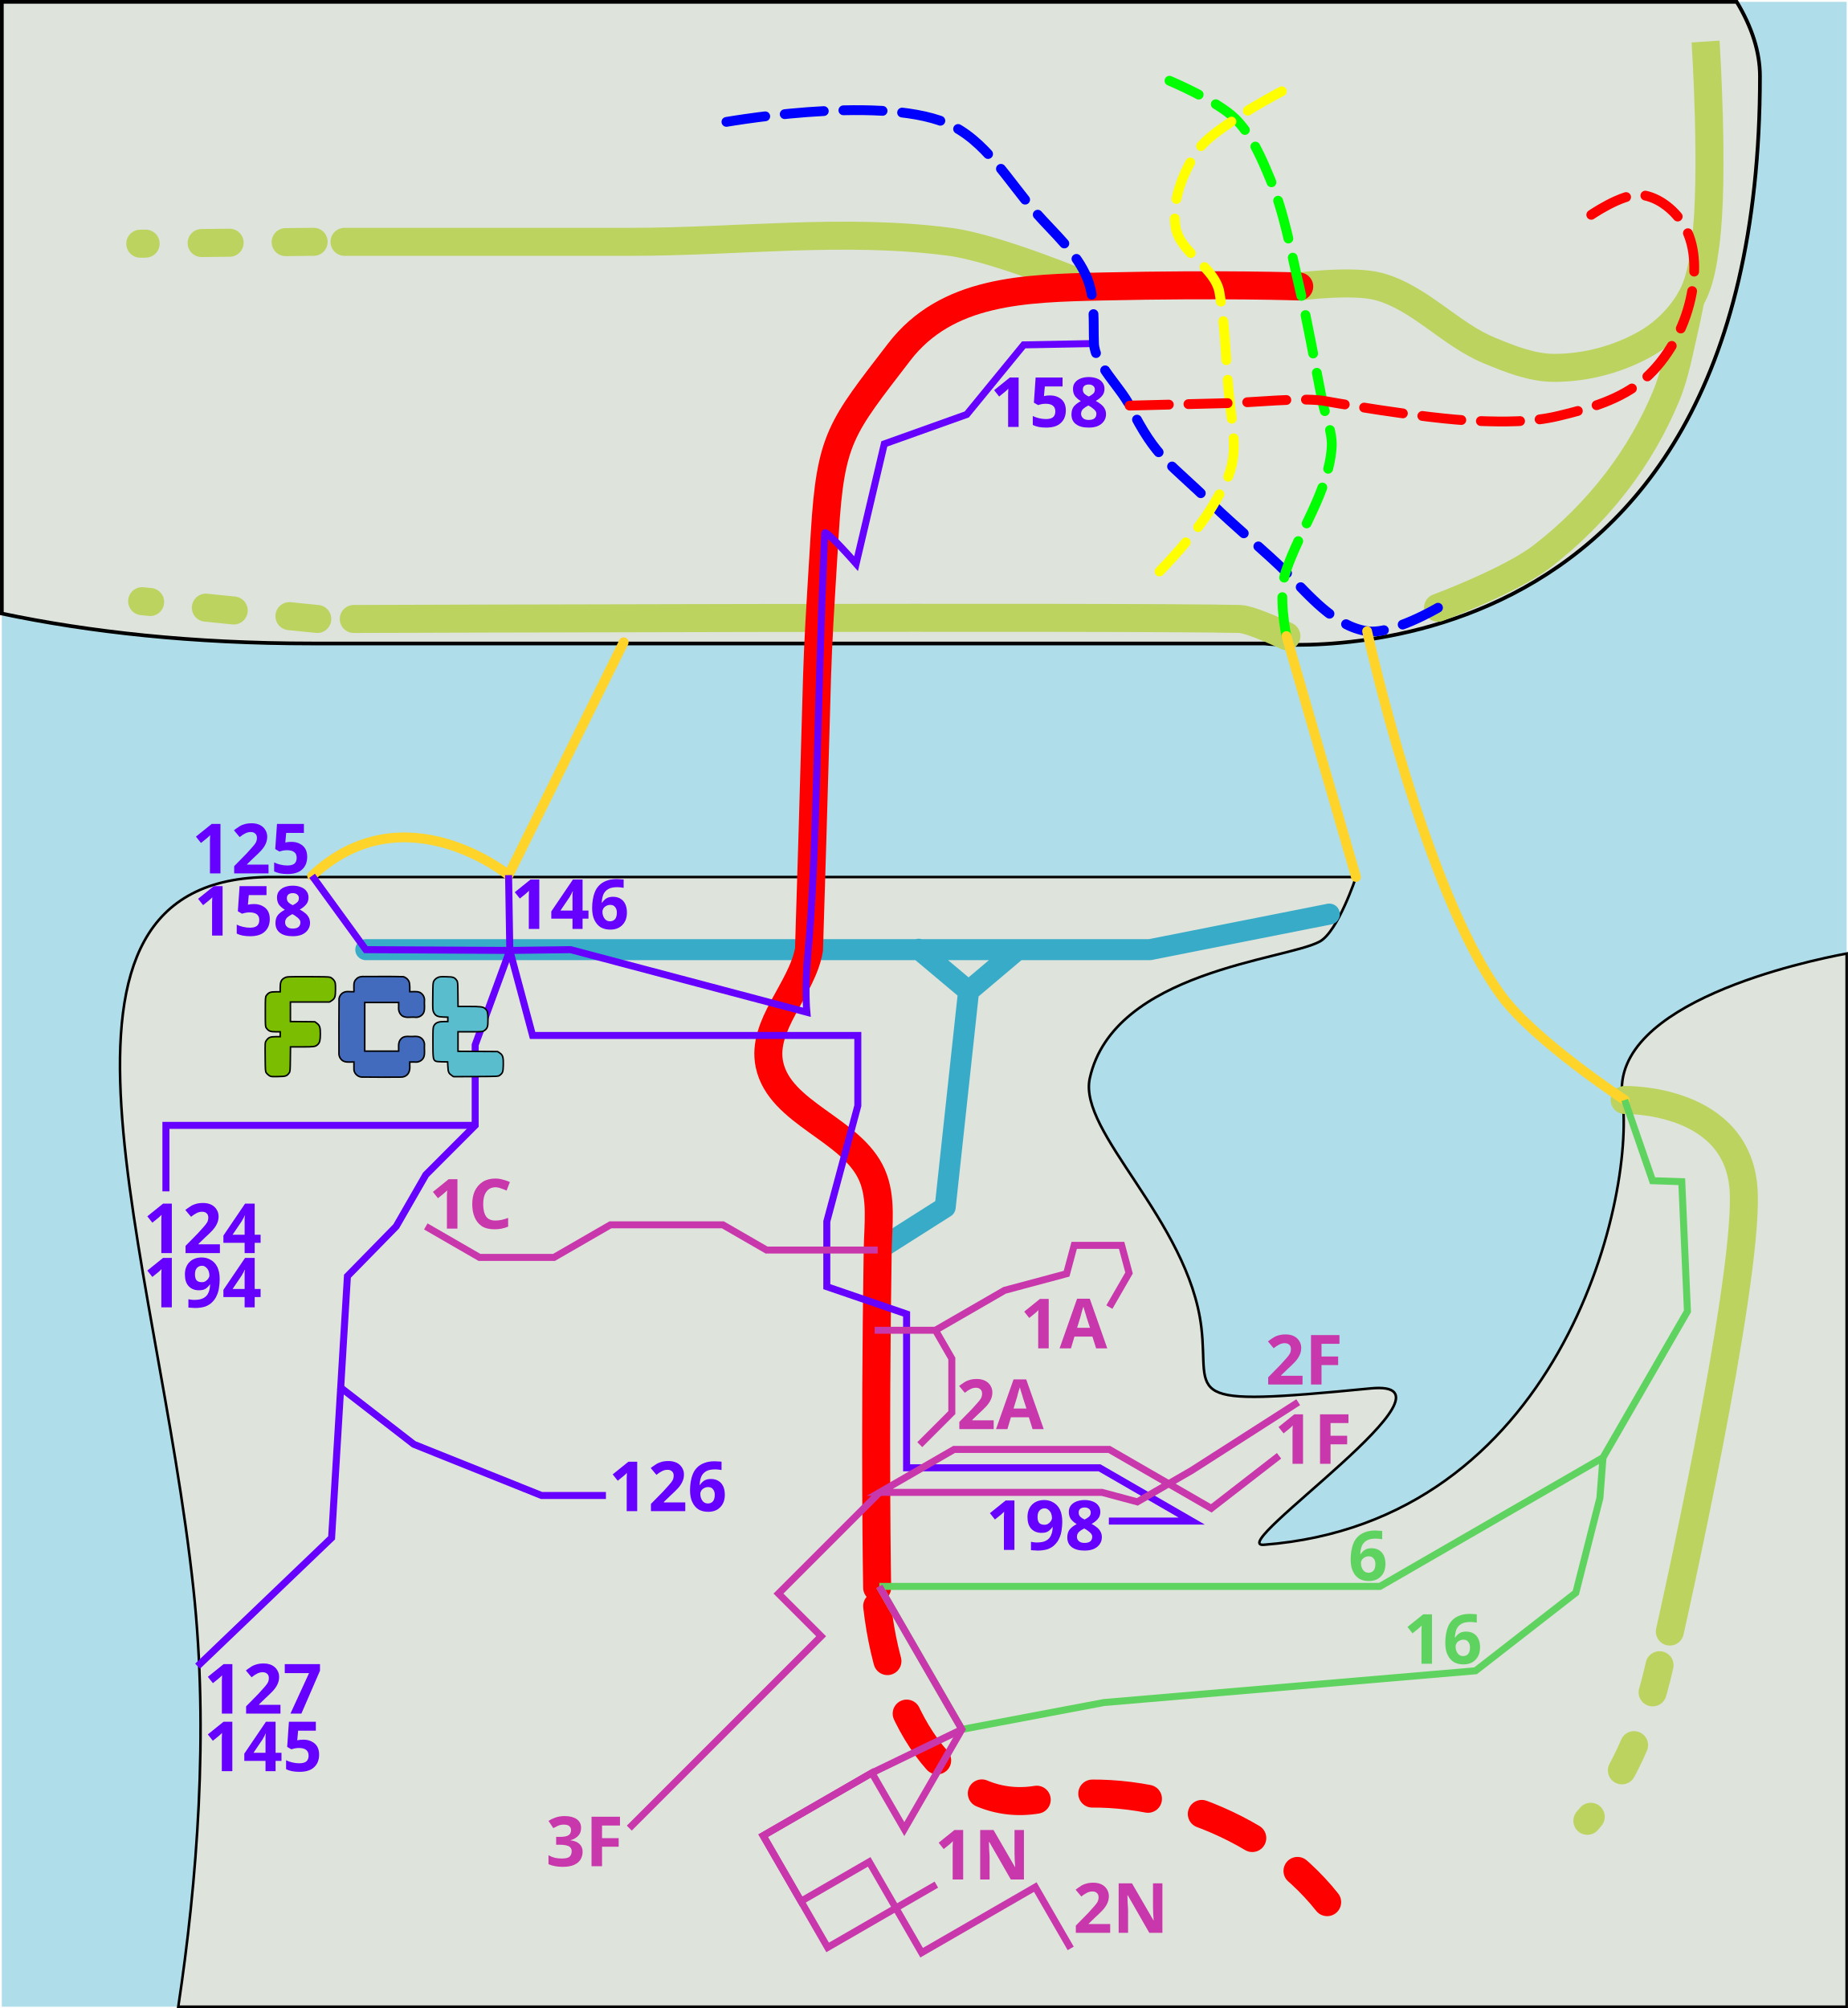
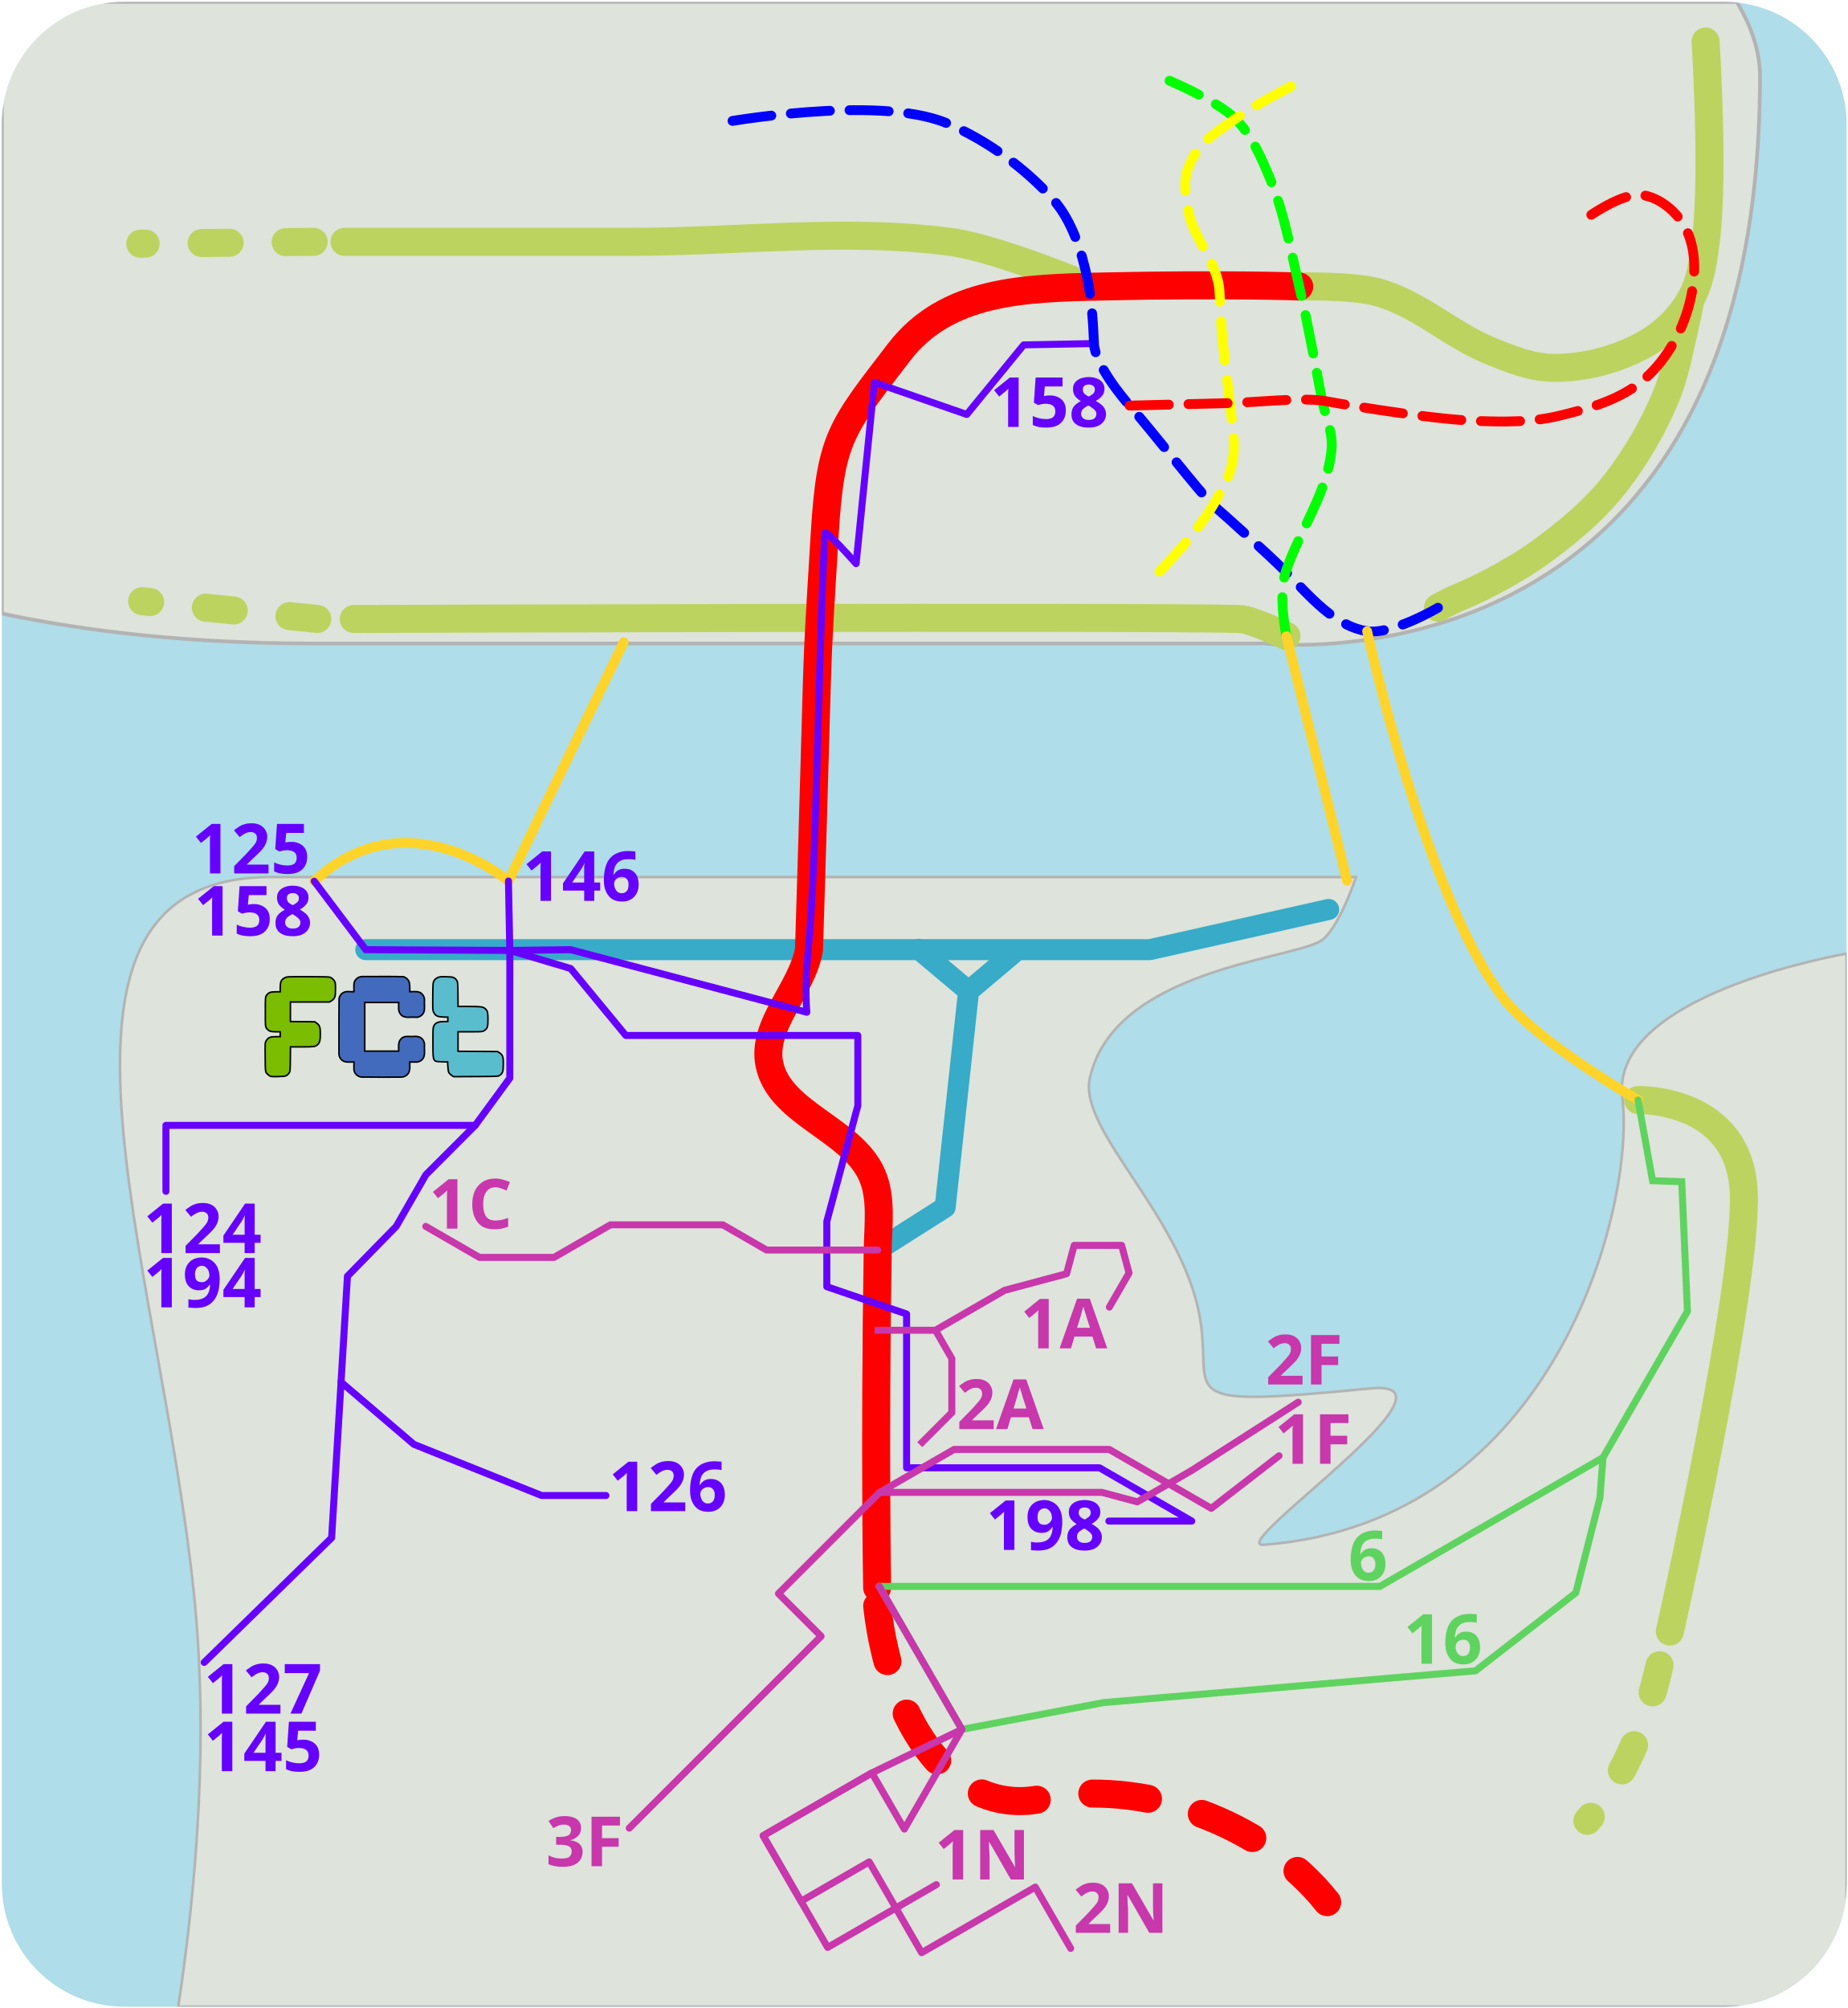
<svg xmlns="http://www.w3.org/2000/svg" width="131.985mm" height="143.404mm" viewBox="0 0 131.985 143.404" version="1.1" id="svg8">
-   <defs id="defs2" />
+   <defs id="defs2">
+     <clipPath clipPathUnits="userSpaceOnUse" id="clipPath907">
+       <rect ry="8.762" y="60.009" x="56.129" height="143.18" width="131.761" id="rect909" style="opacity:1;fill:#ffe62a;fill-opacity:1;stroke:#b3b3b3;stroke-width:0.5;stroke-linecap:round;stroke-linejoin:round;stroke-miterlimit:4;stroke-dasharray:none;stroke-opacity:1;paint-order:stroke fill markers" />
+     </clipPath>
+   </defs>
  <g id="layer1" transform="translate(-55.9971,-59.87645)">
-     <path style="opacity:1;fill:#afdde9;fill-opacity:1;stroke:none;stroke-width:0.455;stroke-linecap:round;stroke-linejoin:round;stroke-miterlimit:4;stroke-dasharray:none;stroke-dashoffset:0;stroke-opacity:1;paint-order:stroke fill markers" d="M 56.129,60.009 V 203.189 H 187.89 V 60.009 Z" id="rect903" />
-     <path style="fill:#dee3db;stroke:#000000;stroke-width:0.694px;stroke-linecap:butt;stroke-linejoin:miter;stroke-opacity:1" d="m 284.891,463.031 c -70.115,0 -30.851,100.964 -21.035,192.113 4.186,38.874 0.969,79.254 -4.09,112.812 h 450.371 V 483.688 c -10.818,2.013 -63.765,13.187 -60.555,38.871 3.571,28.571 -17.501,114.641 -96.787,120.713 -10.869,0.832 56.905,-44.934 28.82,-42.203 -52.705,5.125 -43.407,2.355 -45.684,-16.545 -3.463,-28.741 -33.36,-52.596 -30.101,-67.196 6.464,-28.955 52.972,-31.875 62.087,-36.894 4.902,-2.698 9.775,-17.402 9.775,-17.402 z" transform="scale(0.2645833)" id="path825" />
-     <path style="fill:#dee3db;stroke:#000000;stroke-width:1px;stroke-linecap:butt;stroke-linejoin:miter;stroke-opacity:1" d="m 212.143,226.805 v 165.113 c 23.624,4.971 51.341,8.074 83.781,8.074 h 256.979 c 0,0 133.83,15.553 133.83,-153.1 0,-6.562 -2.182,-13.297 -6.277,-20.088 z" transform="scale(0.2645833)" id="path827" />
+     <g id="g900" clip-path="url(#clipPath907)">
+       <path id="rect903" d="M 56.129,60.009 V 203.189 H 187.89 V 60.009 Z" style="opacity:1;fill:#afdde9;fill-opacity:1;stroke:none;stroke-width:0.455;stroke-linecap:round;stroke-linejoin:round;stroke-miterlimit:4;stroke-dasharray:none;stroke-dashoffset:0;stroke-opacity:1;paint-order:stroke fill markers" />
+       <path id="path825" transform="scale(0.2645833)" d="m 284.891,463.031 c -70.115,0 -30.851,100.964 -21.035,192.113 4.186,38.874 0.969,79.254 -4.09,112.812 h 450.371 V 483.688 c -10.818,2.013 -63.765,13.187 -60.555,38.871 3.571,28.571 -17.501,114.641 -96.787,120.713 -10.869,0.832 56.905,-44.934 28.82,-42.203 -52.705,5.125 -43.407,2.355 -45.684,-16.545 -3.463,-28.741 -33.36,-52.596 -30.101,-67.196 6.464,-28.955 52.972,-31.875 62.087,-36.894 4.902,-2.698 9.775,-17.402 9.775,-17.402 z" style="fill:#dee3db;stroke:#b3b3b3;stroke-width:0.694px;stroke-linecap:butt;stroke-linejoin:miter;stroke-opacity:1" />
+       <path id="path827" transform="scale(0.2645833)" d="m 212.143,226.805 v 165.113 c 23.624,4.971 51.341,8.074 83.781,8.074 h 256.979 c 0,0 133.83,15.553 133.83,-153.1 0,-6.562 -2.182,-13.297 -6.277,-20.088 z" style="fill:#dee3db;stroke:#b3b3b3;stroke-width:1px;stroke-linecap:butt;stroke-linejoin:miter;stroke-opacity:1" />
+     </g>
    <g id="g982">
-       <path id="path851" d="m 148.791,80.336 c 0,0 3.837,-0.488 5.659,0 2.939,0.787 5.094,3.399 7.905,4.564 1.485,0.615 3.05,1.248 4.658,1.248 2.277,0 4.626,-0.629 6.598,-1.768 1.276,-0.737 2.388,-1.849 3.125,-3.125 0.694,-1.202 0.897,-2.647 1.078,-4.023 0.626,-4.755 0,-14.388 0,-14.388" style="fill:none;stroke:#bcd35f;stroke-width:2;stroke-linecap:butt;stroke-linejoin:miter;stroke-miterlimit:4;stroke-dasharray:none;stroke-opacity:1" />
-       <path id="path853" d="m 158.703,103.278 c 0,0 5.134,-1.906 7.42,-3.66 1.995,-1.531 3.804,-3.34 5.336,-5.336 1.438,-1.874 2.64,-3.955 3.544,-6.138 0.664,-1.602 0.946,-3.339 1.347,-5.026 0.146,-0.617 0.386,-1.863 0.386,-1.863" style="fill:none;stroke:#bcd35f;stroke-width:2;stroke-linecap:round;stroke-linejoin:round;stroke-miterlimit:4;stroke-dasharray:none;stroke-opacity:1" />
+       <path id="path851" d="m 148.791,80.336 c 0,0 3.737,-0.087 5.559,0.401 2.939,0.787 5.194,2.999 8.005,4.163 1.485,0.615 3.05,1.248 4.658,1.248 2.277,0 4.626,-0.629 6.598,-1.768 1.276,-0.737 2.388,-1.849 3.125,-3.125 0.694,-1.202 0.897,-2.647 1.078,-4.023 0.28,-2.124 0.309,-5.221 0.257,-7.998 -0.065,-3.44 -0.257,-6.39 -0.257,-6.39" style="fill:none;stroke:#bcd35f;stroke-width:2;stroke-linecap:round;stroke-linejoin:round;stroke-miterlimit:4;stroke-dasharray:none;stroke-opacity:1" />
+       <path id="path853" d="m 158.703,103.278 c 0,0 0.687,-0.41 1.632,-0.801 1.703,-0.706 4.04,-1.992 5.488,-3.026 2.007,-1.432 4.105,-3.173 5.636,-5.169 1.438,-1.874 2.64,-3.955 3.544,-6.138 0.664,-1.602 0.946,-3.339 1.347,-5.026 0.146,-0.617 0.386,-1.863 0.386,-1.863" style="fill:none;stroke:#bcd35f;stroke-width:2;stroke-linecap:round;stroke-linejoin:round;stroke-miterlimit:4;stroke-dasharray:none;stroke-opacity:1" />
      <path id="path919" d="m 147.876,105.302 c 0,0 -2.513,-1.202 -3.338,-1.221 -7.859,-0.187 -63.273,0 -63.273,0" style="fill:none;stroke:#bcd35f;stroke-width:2;stroke-linecap:round;stroke-linejoin:round;stroke-miterlimit:4;stroke-dasharray:none;stroke-opacity:1" />
      <path id="path921" d="m 133.658,80.306 c 0,0 -6.458,-2.717 -9.816,-3.159 -7.513,-0.989 -15.156,0 -22.734,0 H 80.603" style="fill:none;stroke:#bcd35f;stroke-width:2;stroke-linecap:round;stroke-linejoin:round;stroke-miterlimit:4;stroke-dasharray:none;stroke-opacity:1" />
      <path id="path938" d="M 78.398,77.146 66.016,77.28" style="fill:none;stroke:#bcd35f;stroke-width:2;stroke-linecap:round;stroke-linejoin:round;stroke-miterlimit:4;stroke-dasharray:2, 4;stroke-dashoffset:0;stroke-opacity:1" />
      <path id="path940" d="M 78.659,104.081 66.149,102.811" style="fill:none;stroke:#bcd35f;stroke-width:2;stroke-linecap:round;stroke-linejoin:round;stroke-miterlimit:4;stroke-dasharray:2, 4;stroke-dashoffset:0;stroke-opacity:1" />
-       <path id="path942" d="m 172.035,138.434 c 0,0 8.239,-0.192 8.506,6.624 0.267,6.815 -5.279,31.337 -5.279,31.337" style="fill:none;stroke:#bcd35f;stroke-width:2;stroke-linecap:round;stroke-linejoin:miter;stroke-miterlimit:4;stroke-dasharray:none;stroke-opacity:1" />
+       <path id="path942" d="m 172.991,138.434 c 0,0 7.282,-0.192 7.549,6.624 0.267,6.815 -5.279,31.337 -5.279,31.337" style="fill:none;stroke:#bcd35f;stroke-width:2;stroke-linecap:round;stroke-linejoin:miter;stroke-miterlimit:4;stroke-dasharray:none;stroke-opacity:1" />
      <path id="path944" d="m 174.527,178.8 c -1.085,4.791 -2.825,8.458 -5.157,11.111" style="fill:none;stroke:#bcd35f;stroke-width:2;stroke-linecap:round;stroke-linejoin:miter;stroke-miterlimit:4;stroke-dasharray:2, 4;stroke-dashoffset:0;stroke-opacity:1;paint-order:stroke fill markers" />
    </g>
-     <path style="fill:none;stroke:#37abc8;stroke-width:1.5;stroke-linecap:round;stroke-linejoin:round;stroke-miterlimit:4;stroke-dasharray:none;stroke-opacity:1" d="m 82.123,127.697 h 14.629 17.027 24.347 l 12.816,-2.539 m -29.327,2.509 3.562,2.99 -1.672,15.436 -4.818,3.057 m 6.49,-18.493 3.418,-2.889" id="path821" />
+     <path style="fill:none;stroke:#37abc8;stroke-width:1.5;stroke-linecap:round;stroke-linejoin:round;stroke-miterlimit:4;stroke-dasharray:none;stroke-opacity:1" d="m 82.123,127.697 h 14.629 17.027 24.347 l 12.768,-2.87 m -29.28,2.84 3.562,2.99 -1.672,15.436 -4.818,3.057 m 6.49,-18.493 3.418,-2.889" id="path821" />
    <path style="fill:none;stroke:#ff0000;stroke-width:2;stroke-linecap:round;stroke-linejoin:miter;stroke-miterlimit:4;stroke-dasharray:none;stroke-opacity:1" d="m 148.791,80.336 c 0,0 -5.373,-0.193 -14.04,3.3e-5 -5.594,0.125 -11.131,0.25 -14.538,4.689 -4.162,5.424 -4.893,6.109 -5.309,12.933 -0.739,12.144 -0.359,5.364 -1.126,29.739 -0.499,2.85 -3.423,5.379 -2.824,8.21 0.743,3.509 5.886,4.598 7.323,7.884 0.718,1.641 0.436,3.568 0.408,5.359 -0.225,14.212 -0.039,24.109 -0.039,24.109" id="path823" />
-     <path style="fill:none;stroke:#6600ff;stroke-width:0.5;stroke-linecap:butt;stroke-linejoin:miter;stroke-miterlimit:4;stroke-dasharray:none;stroke-opacity:1" d="m 134.134,84.411 -5.021,0.095 -4.067,4.969 -5.889,2.104 -2.015,8.553 c 0,0 -2.222,-2.532 -2.238,-2.173 -0.016,0.366 -0.032,0.725 -0.048,1.077 -0.461,10.097 -0.534,22.615 -1.152,28.868 -0.25,2.526 -0.081,4.263 -0.081,4.263 l -16.873,-4.469 -4.343,0.055" id="path829" />
-     <path style="fill:none;stroke:#0000ff;stroke-width:0.7;stroke-linecap:round;stroke-linejoin:miter;stroke-miterlimit:4;stroke-dasharray:2.8, 1.4;stroke-dashoffset:0;stroke-opacity:1" d="m 158.703,103.278 c 0,0 -3.307,1.951 -5.064,1.675 -2.37,-0.372 -4.119,-2.544 -5.813,-4.243 -1.229,-1.233 -3.947,-3.532 -5.184,-4.758 -3.117,-3.09 -3.997,-3.185 -5.964,-7.109 -0.662,-1.321 -2.486,-2.956 -2.545,-4.432 -0.062,-1.552 0.103,-3.193 -0.476,-4.634 -0.735,-1.831 -2.33,-3.193 -3.636,-4.672 -2.012,-2.279 -3.64,-5.285 -6.448,-6.448 -4.968,-2.058 -16.132,0 -16.132,0" id="path841" />
+     <path style="fill:none;stroke:#6600ff;stroke-width:0.5;stroke-linecap:butt;stroke-linejoin:round;stroke-miterlimit:4;stroke-dasharray:none;stroke-opacity:1" d="m 134.134,84.411 -5.021,0.095 -4.067,4.969 -6.598,-2.29 -1.306,12.947 c 0,0 -2.222,-2.532 -2.238,-2.173 -0.016,0.366 -0.032,0.725 -0.048,1.077 -0.461,10.097 -0.534,22.615 -1.152,28.868 -0.25,2.526 -0.081,4.263 -0.081,4.263 l -16.873,-4.469 -4.343,0.055" id="path829" />
+     <path style="fill:none;stroke:#0000ff;stroke-width:0.7;stroke-linecap:round;stroke-linejoin:miter;stroke-miterlimit:4;stroke-dasharray:2.8, 1.4;stroke-dashoffset:0;stroke-opacity:1" d="m 158.703,103.278 c 0,0 -3.307,1.951 -5.064,1.675 -2.37,-0.372 -4.119,-2.544 -5.813,-4.243 -1.229,-1.233 -3.873,-3.612 -5.184,-4.758 -0.778,-0.681 -4.5,-5.47 -5.964,-7.109 -0.494,-0.553 -2.486,-2.956 -2.545,-4.432 -0.062,-1.552 -0.181,-3.193 -0.476,-4.634 -0.396,-1.933 -1.102,-4.138 -2.408,-5.617 -2.012,-2.279 -4.868,-4.34 -7.677,-5.503 -4.968,-2.058 -16.132,0 -16.132,0" id="path841" />
    <path style="fill:none;stroke:#00ff00;stroke-width:0.7;stroke-linecap:round;stroke-linejoin:miter;stroke-miterlimit:4;stroke-dasharray:2.8, 1.4;stroke-dashoffset:0;stroke-opacity:1" d="m 147.876,105.302 c 0,0 -0.617,-2.903 -0.05,-4.592 0.998,-2.972 3.026,-5.691 3.279,-8.816 0.094,-1.155 -0.445,-2.274 -0.671,-3.41 -0.542,-2.717 -1.008,-5.452 -1.643,-8.149 -0.607,-2.576 -1.056,-5.221 -2.071,-7.664 -0.637,-1.532 -1.316,-3.138 -2.489,-4.311 -1.281,-1.281 -4.707,-2.718 -4.707,-2.718" id="path843" />
-     <path style="fill:none;stroke:#ffff00;stroke-width:0.7;stroke-linecap:round;stroke-linejoin:miter;stroke-miterlimit:4;stroke-dasharray:2.8, 1.4;stroke-dashoffset:0;stroke-opacity:1" d="m 138.812,100.689 c 0,0 2.605,-2.641 3.831,-4.737 0.778,-1.329 1.334,-2.198 1.459,-3.733 0.087,-1.072 -0.141,-2.487 -0.263,-3.556 -0.312,-2.715 -0.245,-4.786 -0.736,-7.861 -0.297,-1.86 -2.833,-2.84 -3.14,-4.699 -0.294,-1.782 0.448,-3.702 1.403,-5.235 0.671,-1.077 1.834,-1.768 2.866,-2.507 1.407,-1.007 4.495,-2.595 4.495,-2.595" id="path845" />
+     <path style="fill:none;stroke:#ffff00;stroke-width:0.7;stroke-linecap:round;stroke-linejoin:miter;stroke-miterlimit:4;stroke-dasharray:2.8, 1.4;stroke-dashoffset:0;stroke-opacity:1" d="m 138.812,100.689 c 0,0 2.605,-2.641 3.831,-4.737 0.778,-1.329 1.334,-2.198 1.459,-3.733 0.087,-1.072 -0.141,-2.487 -0.263,-3.556 -0.312,-2.715 -0.63,-4.748 -0.736,-7.861 -0.073,-2.156 -1.912,-3.951 -2.219,-5.81 -0.294,-1.782 -0.474,-2.591 0.481,-4.125 0.671,-1.077 1.834,-1.768 2.866,-2.507 1.407,-1.007 4.495,-2.595 4.495,-2.595" id="path845" />
    <path style="fill:none;stroke:#ff0000;stroke-width:2;stroke-linecap:round;stroke-linejoin:miter;stroke-miterlimit:4;stroke-dasharray:4, 4;stroke-dashoffset:0;stroke-opacity:1" d="m 118.647,174.577 c 0.958,8.54 5.54,15.07 11.768,13.759 7.111,-1.497 15.838,1.658 20.371,7.385" id="path849" />
    <path style="fill:none;stroke:#ff0000;stroke-width:0.7;stroke-linecap:round;stroke-linejoin:miter;stroke-miterlimit:4;stroke-dasharray:2.8, 1.4;stroke-dashoffset:0;stroke-opacity:1" d="m 136.679,88.843 7.159,-0.18 c 1.671,-0.042 4.94,-0.396 6.596,-0.178 0,0 7.328,1.323 11.036,1.454 1.932,0.069 3.909,0.098 5.79,-0.348 2.198,-0.522 4.54,-1.174 6.227,-2.677 1.624,-1.447 2.768,-3.537 3.249,-5.658 0.381,-1.682 0.442,-3.649 -0.392,-5.159 -0.623,-1.128 -1.828,-2.14 -3.106,-2.299 -1.363,-0.169 -3.811,1.568 -3.811,1.568" id="path847" />
-     <path style="fill:none;stroke:#ffd42a;stroke-width:0.7;stroke-linecap:round;stroke-linejoin:miter;stroke-miterlimit:4;stroke-dasharray:none;stroke-opacity:1" d="m 147.876,105.302 4.972,17.208" id="path855" />
-     <path style="fill:none;stroke:#ffd42a;stroke-width:0.7;stroke-linecap:round;stroke-linejoin:miter;stroke-miterlimit:4;stroke-dasharray:none;stroke-opacity:1" d="m 153.64,104.953 c 0,0 4.059,18.572 9.616,26.063 2.389,3.221 8.779,7.418 8.779,7.418" id="path859" />
-     <path style="fill:none;stroke:#5fd35f;stroke-width:0.5;stroke-linecap:butt;stroke-linejoin:miter;stroke-miterlimit:4;stroke-dasharray:none;stroke-opacity:1" d="m 172.035,138.434 1.992,5.764 2.087,0.071 0.405,9.256 -6.032,10.448 -15.93,9.197 H 118.801" id="path862" />
-     <path style="fill:none;stroke:#5fd35f;stroke-width:0.5;stroke-linecap:butt;stroke-linejoin:miter;stroke-miterlimit:4;stroke-dasharray:none;stroke-opacity:1" d="m 170.486,163.973 -0.219,2.88 -1.721,6.773 -7.159,5.572 -26.55,2.268 -10.14,1.917 -5.896,-10.213" id="path864" />
-     <path style="fill:none;stroke:#6600ff;stroke-width:0.5;stroke-linecap:butt;stroke-linejoin:miter;stroke-miterlimit:4;stroke-dasharray:none;stroke-opacity:1" d="m 135.195,168.506 h 5.921 l -6.589,-3.804 h -13.779 v -10.984 l -5.698,-1.952 v -4.657 l 2.215,-8.266 v -5.018 H 105.304 94.036 l -1.628,-6.074 -2.472,6.749 v 5.746 l -3.526,3.531 -2.117,3.685 -3.482,3.556 -0.457,7.563 -0.673,11.122 -9.571,9.166" id="path866" />
-     <path style="fill:none;stroke:#6600ff;stroke-width:0.5;stroke-linecap:butt;stroke-linejoin:miter;stroke-miterlimit:4;stroke-dasharray:none;stroke-opacity:1" d="m 80.215,158.888 5.339,4.136 9.125,3.655 h 4.595" id="path868" />
-     <path style="fill:none;stroke:#c837ab;stroke-width:0.5;stroke-linecap:butt;stroke-linejoin:miter;stroke-miterlimit:4;stroke-dasharray:none;stroke-opacity:1" d="m 118.686,149.15 h -7.939 l -3.12,-1.801 h -8.031 l -4.029,2.326 h -5.326 l -3.832,-2.212" id="path889" />
-     <path style="fill:none;stroke:#c837ab;stroke-width:0.5;stroke-linecap:butt;stroke-linejoin:miter;stroke-miterlimit:4;stroke-dasharray:none;stroke-opacity:1" d="m 118.826,166.456 -7.229,7.229 3.047,3.047 -13.702,13.702" id="path891" />
-     <path style="fill:none;stroke:#c837ab;stroke-width:0.5;stroke-linecap:butt;stroke-linejoin:miter;stroke-miterlimit:4;stroke-dasharray:none;stroke-opacity:1" d="m 147.35,163.844 -4.84,3.753 -7.288,-4.208 h -11.083 l -5.312,3.067 h 15.875 l 2.525,0.677 3.871,-2.235 7.622,-4.881" id="path893" />
-     <path style="fill:none;stroke:#c837ab;stroke-width:0.5;stroke-linecap:butt;stroke-linejoin:miter;stroke-miterlimit:4;stroke-dasharray:none;stroke-opacity:1" d="m 118.801,173.17 5.896,10.213 -4.111,7.12 -2.317,-4.013 -7.767,4.484 4.607,7.98 7.766,-4.484" id="path895" />
-     <path style="fill:none;stroke:#c837ab;stroke-width:0.5;stroke-linecap:butt;stroke-linejoin:miter;stroke-miterlimit:4;stroke-dasharray:none;stroke-opacity:1" d="m 124.698,183.383 -6.428,3.107 -7.767,4.484 2.704,4.683 4.871,-2.812 3.745,6.486 8.117,-4.686 2.529,4.38" id="path897" />
+     <path style="fill:none;stroke:#ffd42a;stroke-width:0.7;stroke-linecap:round;stroke-linejoin:miter;stroke-miterlimit:4;stroke-dasharray:none;stroke-opacity:1" d="m 147.876,105.302 4.334,17.468" id="path855" />
+     <path style="fill:none;stroke:#ffd42a;stroke-width:0.7;stroke-linecap:round;stroke-linejoin:miter;stroke-miterlimit:4;stroke-dasharray:none;stroke-opacity:1" d="m 153.64,104.953 c 0,0 4.059,18.572 9.616,26.063 2.389,3.221 9.736,7.418 9.736,7.418" id="path859" />
+     <path style="fill:none;stroke:#5fd35f;stroke-width:0.5;stroke-linecap:round;stroke-linejoin:miter;stroke-miterlimit:4;stroke-dasharray:none;stroke-opacity:1" d="m 172.991,138.434 1.035,5.764 2.087,0.071 0.405,9.256 -6.032,10.448 -15.93,9.197 H 118.801" id="path862" />
+     <path style="fill:none;stroke:#5fd35f;stroke-width:0.5;stroke-linecap:round;stroke-linejoin:round;stroke-miterlimit:4;stroke-dasharray:none;stroke-opacity:1" d="m 170.486,163.973 -0.219,2.88 -1.721,6.773 -7.159,5.572 -26.55,2.268 -10.14,1.917 -5.896,-10.213" id="path864" />
+     <path style="fill:none;stroke:#6600ff;stroke-width:0.5;stroke-linecap:round;stroke-linejoin:round;stroke-miterlimit:4;stroke-dasharray:none;stroke-opacity:1" d="m 135.195,168.506 h 5.921 l -6.589,-3.804 h -13.779 v -10.984 l -5.698,-1.952 v -4.657 l 2.215,-8.266 v -5.018 h -11.96 -4.61 l -3.942,-4.782 -4.343,-1.292 -4e-6,9.119 -2.472,3.376 -3.526,3.531 -2.117,3.685 -3.482,3.556 -0.457,7.563 -0.673,11.122 -9.103,8.899" id="path866" />
+     <path style="fill:none;stroke:#6600ff;stroke-width:0.5;stroke-linecap:round;stroke-linejoin:miter;stroke-miterlimit:4;stroke-dasharray:none;stroke-opacity:1" d="m 80.354,158.581 5.201,4.444 9.125,3.655 h 4.595" id="path868" />
+     <path style="fill:none;stroke:#c837ab;stroke-width:0.5;stroke-linecap:round;stroke-linejoin:round;stroke-miterlimit:4;stroke-dasharray:none;stroke-opacity:1" d="m 118.686,149.15 h -7.939 l -3.12,-1.801 h -8.031 l -4.029,2.326 h -5.326 l -3.832,-2.212" id="path889" />
+     <path style="fill:none;stroke:#c837ab;stroke-width:0.5;stroke-linecap:round;stroke-linejoin:round;stroke-miterlimit:4;stroke-dasharray:none;stroke-opacity:1" d="m 118.826,166.456 -7.229,7.229 3.047,3.047 -13.702,13.702" id="path891" />
+     <path style="fill:none;stroke:#c837ab;stroke-width:0.5;stroke-linecap:round;stroke-linejoin:round;stroke-miterlimit:4;stroke-dasharray:none;stroke-opacity:1" d="m 147.35,163.844 -4.84,3.753 -7.288,-4.208 h -11.083 l -5.312,3.067 h 15.875 l 2.525,0.677 3.871,-2.235 7.622,-4.881" id="path893" />
+     <path style="fill:none;stroke:#c837ab;stroke-width:0.5;stroke-linecap:round;stroke-linejoin:round;stroke-miterlimit:4;stroke-dasharray:none;stroke-opacity:1" d="m 118.801,173.17 5.896,10.213 -4.111,7.12 -2.317,-4.013 -7.767,4.484 4.607,7.98 7.766,-4.484" id="path895" />
+     <path style="fill:none;stroke:#c837ab;stroke-width:0.5;stroke-linecap:round;stroke-linejoin:round;stroke-miterlimit:4;stroke-dasharray:none;stroke-opacity:1" d="m 124.698,183.383 -6.428,3.107 -7.767,4.484 2.704,4.683 4.871,-2.812 3.745,6.486 8.117,-4.686 2.529,4.38" id="path897" />
    <path style="fill:none;stroke:#c837ab;stroke-width:0.5;stroke-linecap:butt;stroke-linejoin:miter;stroke-miterlimit:4;stroke-dasharray:none;stroke-opacity:1" d="m 118.467,154.879 h 4.343 l 1.169,2.024 v 3.856 l -2.288,2.288" id="path899" />
-     <path style="fill:none;stroke:#c837ab;stroke-width:0.5;stroke-linecap:butt;stroke-linejoin:miter;stroke-miterlimit:4;stroke-dasharray:none;stroke-opacity:1" d="m 122.81,154.879 4.939,-2.852 4.426,-1.186 0.543,-2.025 h 3.389 l 0.529,1.975 -1.405,2.434" id="path901" />
-     <path style="fill:none;stroke:#ffd42a;stroke-width:0.7;stroke-linecap:round;stroke-linejoin:miter;stroke-miterlimit:4;stroke-dasharray:none;stroke-opacity:1" d="M 100.542,105.744 92.321,122.375 c 0,0 -7.465,-6.095 -14.032,0.047" id="path917" />
+     <path style="fill:none;stroke:#c837ab;stroke-width:0.5;stroke-linecap:round;stroke-linejoin:round;stroke-miterlimit:4;stroke-dasharray:none;stroke-opacity:1" d="m 122.81,154.879 4.939,-2.852 4.426,-1.186 0.543,-2.025 h 3.389 l 0.529,1.975 -1.405,2.434" id="path901" />
+     <path style="fill:none;stroke:#ffd42a;stroke-width:0.7;stroke-linecap:round;stroke-linejoin:miter;stroke-miterlimit:4;stroke-dasharray:none;stroke-opacity:1" d="m 100.542,105.744 -8.229,17.049 c 0,0 -7.306,-6.128 -13.874,0.014" id="path917" />
    <g id="g936" transform="matrix(0.4326628,0,0,0.4326628,48.40209,74.61155)">
      <path id="path926-6" d="m 77.202,143.599 c -0.619,-0.077 -1.164,-0.65 -1.096,-1.303 -0.003,-0.393 -0.001,-0.785 -0.002,-1.178 -0.55,-0.032 -1.144,0.081 -1.66,-0.079 -0.544,-0.172 -0.869,-0.777 -0.808,-1.336 -1e-4,-2.972 -0.027,-5.945 0.014,-8.916 0.067,-0.363 0.285,-0.72 0.628,-0.886 0.441,-0.27 1.012,-0.104 1.514,-0.146 0.383,0.122 0.323,-0.199 0.312,-0.472 0.015,-0.557 -0.121,-1.221 0.344,-1.632 0.318,-0.375 0.839,-0.431 1.316,-0.392 2.122,0.009 4.247,-0.038 6.366,0.026 0.487,0.168 0.906,0.584 0.908,1.125 0.075,0.436 0.019,0.898 0.036,1.345 0.572,0.04 1.189,-0.105 1.726,0.106 0.476,0.236 0.76,0.766 0.693,1.302 -0.04,0.593 0.095,1.225 -0.084,1.794 -0.203,0.535 -0.788,0.856 -1.36,0.767 -0.648,-0.066 -1.368,0.153 -1.967,-0.165 -0.451,-0.288 -0.654,-0.836 -0.595,-1.361 -2.5e-4,-0.303 -10e-5,-0.605 -1.5e-4,-0.908 -1.949,0 -3.898,0 -5.847,0 0,2.76 0,5.521 0,8.281 1.949,0 3.898,0 5.847,0 0.043,-0.705 -0.178,-1.532 0.37,-2.077 0.327,-0.355 0.827,-0.377 1.289,-0.343 0.556,0.058 1.17,-0.127 1.688,0.125 0.458,0.231 0.723,0.76 0.66,1.271 -0.042,0.591 0.099,1.226 -0.084,1.791 -0.197,0.556 -0.806,0.868 -1.384,0.78 -0.317,2.5e-4 -0.634,1e-4 -0.951,1.5e-4 -0.038,0.645 0.131,1.356 -0.225,1.925 -0.252,0.405 -0.73,0.587 -1.191,0.57 -2.151,8.4e-4 -4.305,0.026 -6.455,-0.014 z" style="display:inline;fill:#426bbd;fill-opacity:1;stroke:#000000;stroke-width:0.5;stroke-linecap:round;stroke-linejoin:round;stroke-miterlimit:4;stroke-dasharray:none;stroke-opacity:1;paint-order:stroke markers fill" />
      <path id="path1027" d="m 62.052,143.37 c -0.142,-0.096 -0.329,-0.271 -0.416,-0.388 -0.151,-0.204 -0.159,-0.315 -0.18,-2.574 -0.022,-2.359 -0.022,-2.36 0.153,-2.62 0.341,-0.506 0.583,-0.603 1.505,-0.603 h 0.82 v -0.529 -0.529 h -0.82 c -0.899,0 -1.133,-0.088 -1.478,-0.554 -0.153,-0.206 -0.158,-0.297 -0.158,-2.621 0,-2.325 0.005,-2.415 0.158,-2.621 0.345,-0.466 0.579,-0.554 1.478,-0.554 h 0.82 l 0.001,-0.775 c 0.002,-0.951 0.146,-1.282 0.677,-1.55 0.335,-0.169 0.361,-0.17 3.756,-0.17 2.238,0 3.492,0.028 3.631,0.081 0.267,0.101 0.53,0.344 0.692,0.638 0.1,0.181 0.124,0.434 0.121,1.247 -0.005,1.194 -0.086,1.44 -0.579,1.76 l -0.317,0.205 h -3.273 -3.273 v 1.735 1.735 l 2.066,0.022 2.066,0.022 0.285,0.218 c 0.441,0.336 0.528,0.616 0.521,1.679 -0.006,1.021 -0.084,1.351 -0.386,1.639 -0.35,0.334 -0.521,0.357 -2.587,0.357 H 65.383 l -0.024,2.073 c -0.023,1.956 -0.033,2.085 -0.18,2.282 -0.361,0.484 -0.471,0.518 -1.721,0.544 -1.096,0.023 -1.159,0.016 -1.405,-0.151 z" style="display:inline;fill:#7bbd00;fill-opacity:1;stroke:#000000;stroke-width:0.5;stroke-linecap:round;stroke-linejoin:round;stroke-miterlimit:4;stroke-dasharray:none;stroke-opacity:1;paint-order:stroke markers fill" />
      <path id="path1031" d="m 92.211,143.367 c -0.485,-0.33 -0.559,-0.506 -0.604,-1.429 l -0.041,-0.838 -0.945,-0.014 c -0.558,-0.008 -1.01,-0.05 -1.105,-0.103 -0.34,-0.19 -0.369,-0.429 -0.369,-3.005 0,-2.291 0.008,-2.433 0.153,-2.684 0.253,-0.437 0.686,-0.605 1.564,-0.605 h 0.74 v -0.483 -0.483 l -0.813,-0.028 c -0.971,-0.034 -1.272,-0.172 -1.53,-0.704 -0.155,-0.319 -0.16,-0.417 -0.138,-2.586 0.022,-2.197 0.027,-2.261 0.196,-2.532 0.104,-0.167 0.307,-0.343 0.508,-0.44 0.303,-0.147 0.436,-0.16 1.39,-0.138 1.146,0.027 1.272,0.069 1.628,0.545 0.147,0.197 0.157,0.325 0.178,2.282 l 0.022,2.073 1.905,0.003 c 1.987,0.003 2.301,0.045 2.636,0.348 0.334,0.302 0.39,0.538 0.394,1.655 0.004,1.194 -0.07,1.428 -0.554,1.754 -0.247,0.166 -0.3,0.17 -2.32,0.17 h -2.068 v 1.736 1.736 l 3.313,0.022 3.313,0.022 0.308,0.204 c 0.476,0.315 0.571,0.65 0.539,1.9 -0.029,1.109 -0.074,1.242 -0.547,1.595 -0.203,0.152 -0.307,0.156 -3.855,0.177 l -3.647,0.021 z" style="display:inline;fill:#5abdce;fill-opacity:1;stroke:#000000;stroke-width:0.5;stroke-linecap:round;stroke-linejoin:round;stroke-miterlimit:4;stroke-dasharray:none;stroke-opacity:1;paint-order:stroke markers fill" />
    </g>
    <text xml:space="preserve" style="font-style:normal;font-variant:normal;font-weight:900;font-stretch:normal;font-size:5.292px;line-height:1.25;font-family:'Noto Sans';-inkscape-font-specification:'Noto Sans Heavy';letter-spacing:0px;word-spacing:0px;fill:#c837ab;fill-opacity:1;stroke:none;stroke-width:0.265" x="132.633" y="197.91" id="text948">
      <tspan id="tspan946" x="132.633" y="197.91" style="font-size:4.939px;fill:#c837ab;fill-opacity:1;stroke-width:0.265">2N</tspan>
    </text>
    <text xml:space="preserve" style="font-style:normal;font-variant:normal;font-weight:900;font-stretch:normal;font-size:10.583px;line-height:1.25;font-family:'Noto Sans';-inkscape-font-specification:'Noto Sans Heavy';letter-spacing:0px;word-spacing:0px;fill:#c837ab;fill-opacity:1;stroke:none;stroke-width:0.265" x="122.744" y="194.101" id="text952">
      <tspan id="tspan950" x="122.744" y="194.101" style="font-size:4.939px;fill:#c837ab;fill-opacity:1;stroke-width:0.265">1N</tspan>
    </text>
    <text xml:space="preserve" style="font-style:normal;font-variant:normal;font-weight:900;font-stretch:normal;font-size:5.292px;line-height:1.25;font-family:'Noto Sans';-inkscape-font-specification:'Noto Sans Heavy';letter-spacing:0px;word-spacing:0px;fill:#c837ab;fill-opacity:1;stroke:none;stroke-width:0.265" x="94.985" y="193.15" id="text948-3">
      <tspan id="tspan946-6" x="94.985" y="193.15" style="font-size:4.939px;fill:#c837ab;fill-opacity:1;stroke-width:0.265">3F</tspan>
    </text>
-     <path style="fill:none;stroke:#6600ff;stroke-width:0.5;stroke-linecap:butt;stroke-linejoin:miter;stroke-miterlimit:4;stroke-dasharray:none;stroke-opacity:1" d="m 92.321,122.375 0.088,5.377 -10.286,-0.055 -3.834,-5.274" id="path972" />
+     <path style="fill:none;stroke:#6600ff;stroke-width:0.5;stroke-linecap:round;stroke-linejoin:miter;stroke-miterlimit:4;stroke-dasharray:none;stroke-opacity:1" d="m 92.312,122.793 0.096,4.959 -10.286,-0.055 -3.684,-4.89" id="path972" />
    <text xml:space="preserve" style="font-style:normal;font-variant:normal;font-weight:900;font-stretch:normal;font-size:5.292px;line-height:1.25;font-family:'Noto Sans';-inkscape-font-specification:'Noto Sans Heavy';letter-spacing:0px;word-spacing:0px;fill:#c837ab;fill-opacity:1;stroke:none;stroke-width:0.265" x="147.016" y="164.413" id="text948-3-7">
      <tspan id="tspan946-6-5" x="147.016" y="164.413" style="font-size:4.939px;fill:#c837ab;fill-opacity:1;stroke-width:0.265">1F</tspan>
    </text>
    <text xml:space="preserve" style="font-style:normal;font-variant:normal;font-weight:900;font-stretch:normal;font-size:5.292px;line-height:1.25;font-family:'Noto Sans';-inkscape-font-specification:'Noto Sans Heavy';letter-spacing:0px;word-spacing:0px;fill:#c837ab;fill-opacity:1;stroke:none;stroke-width:0.265" x="146.373" y="158.753" id="text948-3-3">
      <tspan id="tspan946-6-56" x="146.373" y="158.753" style="font-size:4.939px;fill:#c837ab;fill-opacity:1;stroke-width:0.265">2F</tspan>
    </text>
    <text xml:space="preserve" style="font-style:normal;font-variant:normal;font-weight:900;font-stretch:normal;font-size:5.292px;line-height:1.25;font-family:'Noto Sans';-inkscape-font-specification:'Noto Sans Heavy';letter-spacing:0px;word-spacing:0px;fill:#c837ab;fill-opacity:1;stroke:none;stroke-width:0.265" x="128.85" y="156.172" id="text948-3-7-2">
      <tspan id="tspan946-6-5-9" x="128.85" y="156.172" style="font-size:4.939px;fill:#c837ab;fill-opacity:1;stroke-width:0.265">1A</tspan>
    </text>
    <text xml:space="preserve" style="font-style:normal;font-variant:normal;font-weight:900;font-stretch:normal;font-size:5.292px;line-height:1.25;font-family:'Noto Sans';-inkscape-font-specification:'Noto Sans Heavy';letter-spacing:0px;word-spacing:0px;fill:#c837ab;fill-opacity:1;stroke:none;stroke-width:0.265" x="124.314" y="161.936" id="text948-3-7-2-1">
      <tspan id="tspan946-6-5-9-2" x="124.314" y="161.936" style="font-size:4.939px;fill:#c837ab;fill-opacity:1;stroke-width:0.265">2A</tspan>
    </text>
    <text xml:space="preserve" style="font-style:normal;font-variant:normal;font-weight:900;font-stretch:normal;font-size:5.292px;line-height:1.25;font-family:'Noto Sans';-inkscape-font-specification:'Noto Sans Heavy';letter-spacing:0px;word-spacing:0px;fill:#6600ff;fill-opacity:1;stroke:none;stroke-width:0.265" x="99.462" y="167.794" id="text948-3-7-2-7">
      <tspan id="tspan946-6-5-9-0" x="99.462" y="167.794" style="font-size:4.939px;fill:#6600ff;fill-opacity:1;stroke-width:0.265">126</tspan>
    </text>
    <text xml:space="preserve" style="font-style:normal;font-variant:normal;font-weight:900;font-stretch:normal;font-size:5.292px;line-height:1.25;font-family:'Noto Sans';-inkscape-font-specification:'Noto Sans Heavy';letter-spacing:0px;word-spacing:0px;fill:#6600ff;fill-opacity:1;stroke:none;stroke-width:0.265" x="70.547" y="182.252" id="text948-3-7-2-9">
      <tspan id="tspan946-6-5-9-3" x="70.547" y="182.252" style="font-size:4.939px;fill:#6600ff;fill-opacity:1;stroke-width:0.265">127</tspan>
    </text>
    <text xml:space="preserve" style="font-style:normal;font-variant:normal;font-weight:900;font-stretch:normal;font-size:5.292px;line-height:1.25;font-family:'Noto Sans';-inkscape-font-specification:'Noto Sans Heavy';letter-spacing:0px;word-spacing:0px;fill:#6600ff;fill-opacity:1;stroke:none;stroke-width:0.265" x="69.696" y="122.248" id="text948-3-7-2-9-6">
      <tspan x="69.696" y="122.248" style="font-size:4.939px;fill:#6600ff;fill-opacity:1;stroke-width:0.265" id="tspan1119">125</tspan>
    </text>
-     <text xml:space="preserve" style="font-style:normal;font-variant:normal;font-weight:900;font-stretch:normal;font-size:5.292px;line-height:1.25;font-family:'Noto Sans';-inkscape-font-specification:'Noto Sans Heavy';letter-spacing:0px;word-spacing:0px;fill:#6600ff;fill-opacity:1;stroke:none;stroke-width:0.265" x="92.47" y="126.217" id="text948-3-7-2-9-62">
-       <tspan id="tspan946-6-5-9-3-6" x="92.47" y="126.217" style="font-size:4.939px;fill:#6600ff;fill-opacity:1;stroke-width:0.265">146</tspan>
+     <text xml:space="preserve" style="font-style:normal;font-variant:normal;font-weight:900;font-stretch:normal;font-size:5.292px;line-height:1.25;font-family:'Noto Sans';-inkscape-font-specification:'Noto Sans Heavy';letter-spacing:0px;word-spacing:0px;fill:#6600ff;fill-opacity:1;stroke:none;stroke-width:0.265" x="93.305" y="124.213" id="text948-3-7-2-9-62">
+       <tspan id="tspan946-6-5-9-3-6" x="93.305" y="124.213" style="font-size:4.939px;fill:#6600ff;fill-opacity:1;stroke-width:0.265">146</tspan>
    </text>
    <text xml:space="preserve" style="font-style:normal;font-variant:normal;font-weight:900;font-stretch:normal;font-size:5.292px;line-height:1.25;font-family:'Noto Sans';-inkscape-font-specification:'Noto Sans Heavy';letter-spacing:0px;word-spacing:0px;fill:#c837ab;fill-opacity:1;stroke:none;stroke-width:0.265" x="86.621" y="147.622" id="text948-3-7-2-9-1">
      <tspan id="tspan946-6-5-9-3-8" x="86.621" y="147.622" style="font-size:4.939px;fill:#c837ab;fill-opacity:1;stroke-width:0.265">1C</tspan>
    </text>
    <text xml:space="preserve" style="font-style:normal;font-variant:normal;font-weight:900;font-stretch:normal;font-size:5.292px;line-height:1.25;font-family:'Noto Sans';-inkscape-font-specification:'Noto Sans Heavy';letter-spacing:0px;word-spacing:0px;fill:#6600ff;fill-opacity:1;stroke:none;stroke-width:0.265" x="126.702" y="90.367" id="text948-3-7-2-9-62-7">
      <tspan id="tspan946-6-5-9-3-6-9" x="126.702" y="90.367" style="font-size:4.939px;fill:#6600ff;fill-opacity:1;stroke-width:0.265">158</tspan>
    </text>
    <text xml:space="preserve" style="font-style:normal;font-variant:normal;font-weight:900;font-stretch:normal;font-size:5.292px;line-height:1.25;font-family:'Noto Sans';-inkscape-font-specification:'Noto Sans Heavy';letter-spacing:0px;word-spacing:0px;fill:#6600ff;fill-opacity:1;stroke:none;stroke-width:0.265" x="69.849" y="126.69" id="text948-3-7-2-9-6-2">
      <tspan x="69.849" y="126.69" style="font-size:4.939px;fill:#6600ff;fill-opacity:1;stroke-width:0.265" id="tspan1119-0">158</tspan>
    </text>
-     <path style="fill:none;stroke:#6600ff;stroke-width:0.5;stroke-linecap:butt;stroke-linejoin:miter;stroke-miterlimit:4;stroke-dasharray:none;stroke-opacity:1" d="m 89.936,140.246 h -22.089 v 4.713" id="path1141" />
+     <path style="fill:none;stroke:#6600ff;stroke-width:0.5;stroke-linecap:round;stroke-linejoin:round;stroke-miterlimit:4;stroke-dasharray:none;stroke-opacity:1" d="m 89.936,140.246 h -22.089 v 4.713" id="path1141" />
    <text xml:space="preserve" style="font-style:normal;font-variant:normal;font-weight:900;font-stretch:normal;font-size:5.292px;line-height:1.25;font-family:'Noto Sans';-inkscape-font-specification:'Noto Sans Heavy';letter-spacing:0px;word-spacing:0px;fill:#6600ff;fill-opacity:1;stroke:none;stroke-width:0.265" x="66.221" y="149.368" id="text948-3-7-2-9-62-2">
      <tspan id="tspan946-6-5-9-3-6-3" x="66.221" y="149.368" style="font-size:4.939px;fill:#6600ff;fill-opacity:1;stroke-width:0.265">124</tspan>
    </text>
    <text xml:space="preserve" style="font-style:normal;font-variant:normal;font-weight:900;font-stretch:normal;font-size:5.292px;line-height:1.25;font-family:'Noto Sans';-inkscape-font-specification:'Noto Sans Heavy';letter-spacing:0px;word-spacing:0px;fill:#6600ff;fill-opacity:1;stroke:none;stroke-width:0.265" x="66.221" y="153.242" id="text948-3-7-2-9-62-75">
      <tspan id="tspan946-6-5-9-3-6-92" x="66.221" y="153.242" style="font-size:4.939px;fill:#6600ff;fill-opacity:1;stroke-width:0.265">194</tspan>
    </text>
    <text xml:space="preserve" style="font-style:normal;font-variant:normal;font-weight:900;font-stretch:normal;font-size:5.292px;line-height:1.25;font-family:'Noto Sans';-inkscape-font-specification:'Noto Sans Heavy';letter-spacing:0px;word-spacing:0px;fill:#6600ff;fill-opacity:1;stroke:none;stroke-width:0.265" x="70.542" y="186.368" id="text948-3-7-2-9-2">
      <tspan id="tspan946-6-5-9-3-89" x="70.542" y="186.368" style="font-size:4.939px;fill:#6600ff;fill-opacity:1;stroke-width:0.265">145</tspan>
    </text>
    <text xml:space="preserve" style="font-style:normal;font-variant:normal;font-weight:900;font-stretch:normal;font-size:5.292px;line-height:1.25;font-family:'Noto Sans';-inkscape-font-specification:'Noto Sans Heavy';letter-spacing:0px;word-spacing:0px;fill:#6600ff;fill-opacity:1;stroke:none;stroke-width:0.265" x="126.401" y="170.565" id="text948-3-7-2-9-7">
      <tspan id="tspan946-6-5-9-3-3" x="126.401" y="170.565" style="font-size:4.939px;fill:#6600ff;fill-opacity:1;stroke-width:0.265">198</tspan>
    </text>
    <text xml:space="preserve" style="font-style:normal;font-variant:normal;font-weight:900;font-stretch:normal;font-size:5.292px;line-height:1.25;font-family:'Noto Sans';-inkscape-font-specification:'Noto Sans Heavy';letter-spacing:0px;word-spacing:0px;fill:#5fd35f;fill-opacity:1;stroke:none;stroke-width:0.265" x="152.293" y="172.742" id="text948-3-7-6">
      <tspan id="tspan946-6-5-1" x="152.293" y="172.742" style="font-size:4.939px;fill:#5fd35f;fill-opacity:1;stroke-width:0.265">6</tspan>
    </text>
    <text xml:space="preserve" style="font-style:normal;font-variant:normal;font-weight:900;font-stretch:normal;font-size:5.292px;line-height:1.25;font-family:'Noto Sans';-inkscape-font-specification:'Noto Sans Heavy';letter-spacing:0px;word-spacing:0px;fill:#5fd35f;fill-opacity:1;stroke:none;stroke-width:0.265" x="156.228" y="178.695" id="text948-3-7-29">
      <tspan id="tspan946-6-5-3" x="156.228" y="178.695" style="font-size:4.939px;fill:#5fd35f;fill-opacity:1;stroke-width:0.265">16</tspan>
    </text>
  </g>
</svg>
